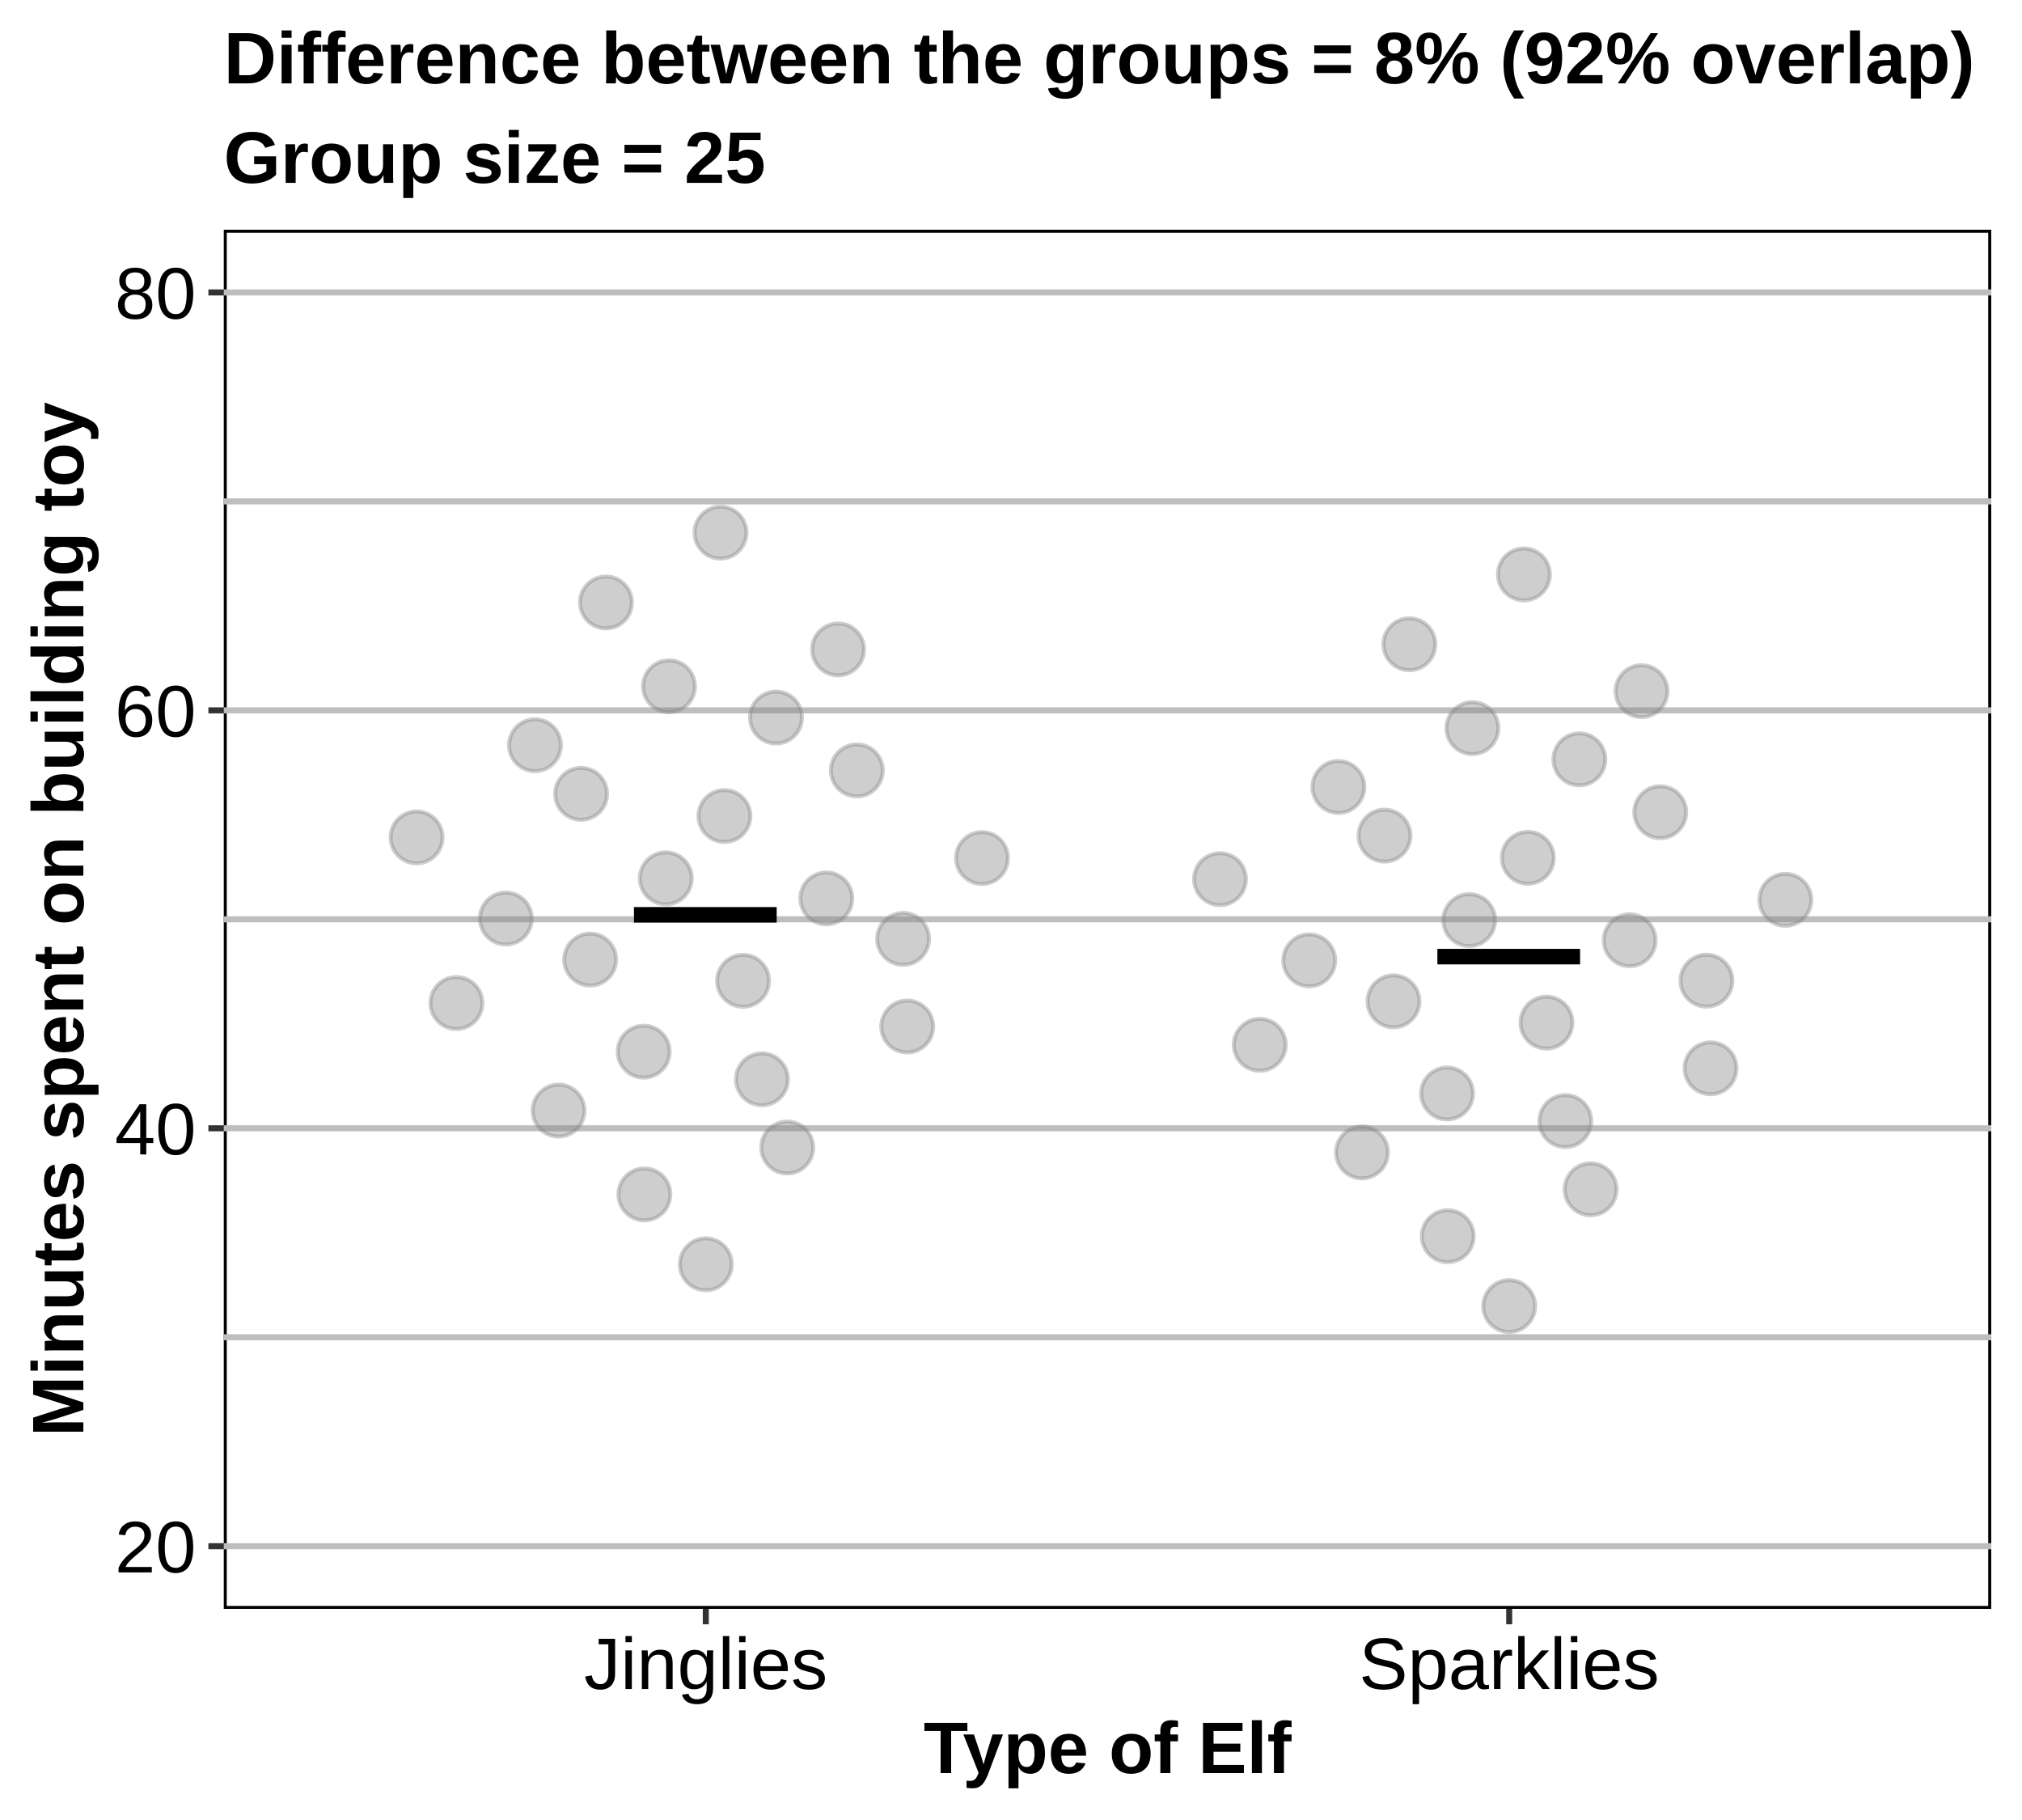
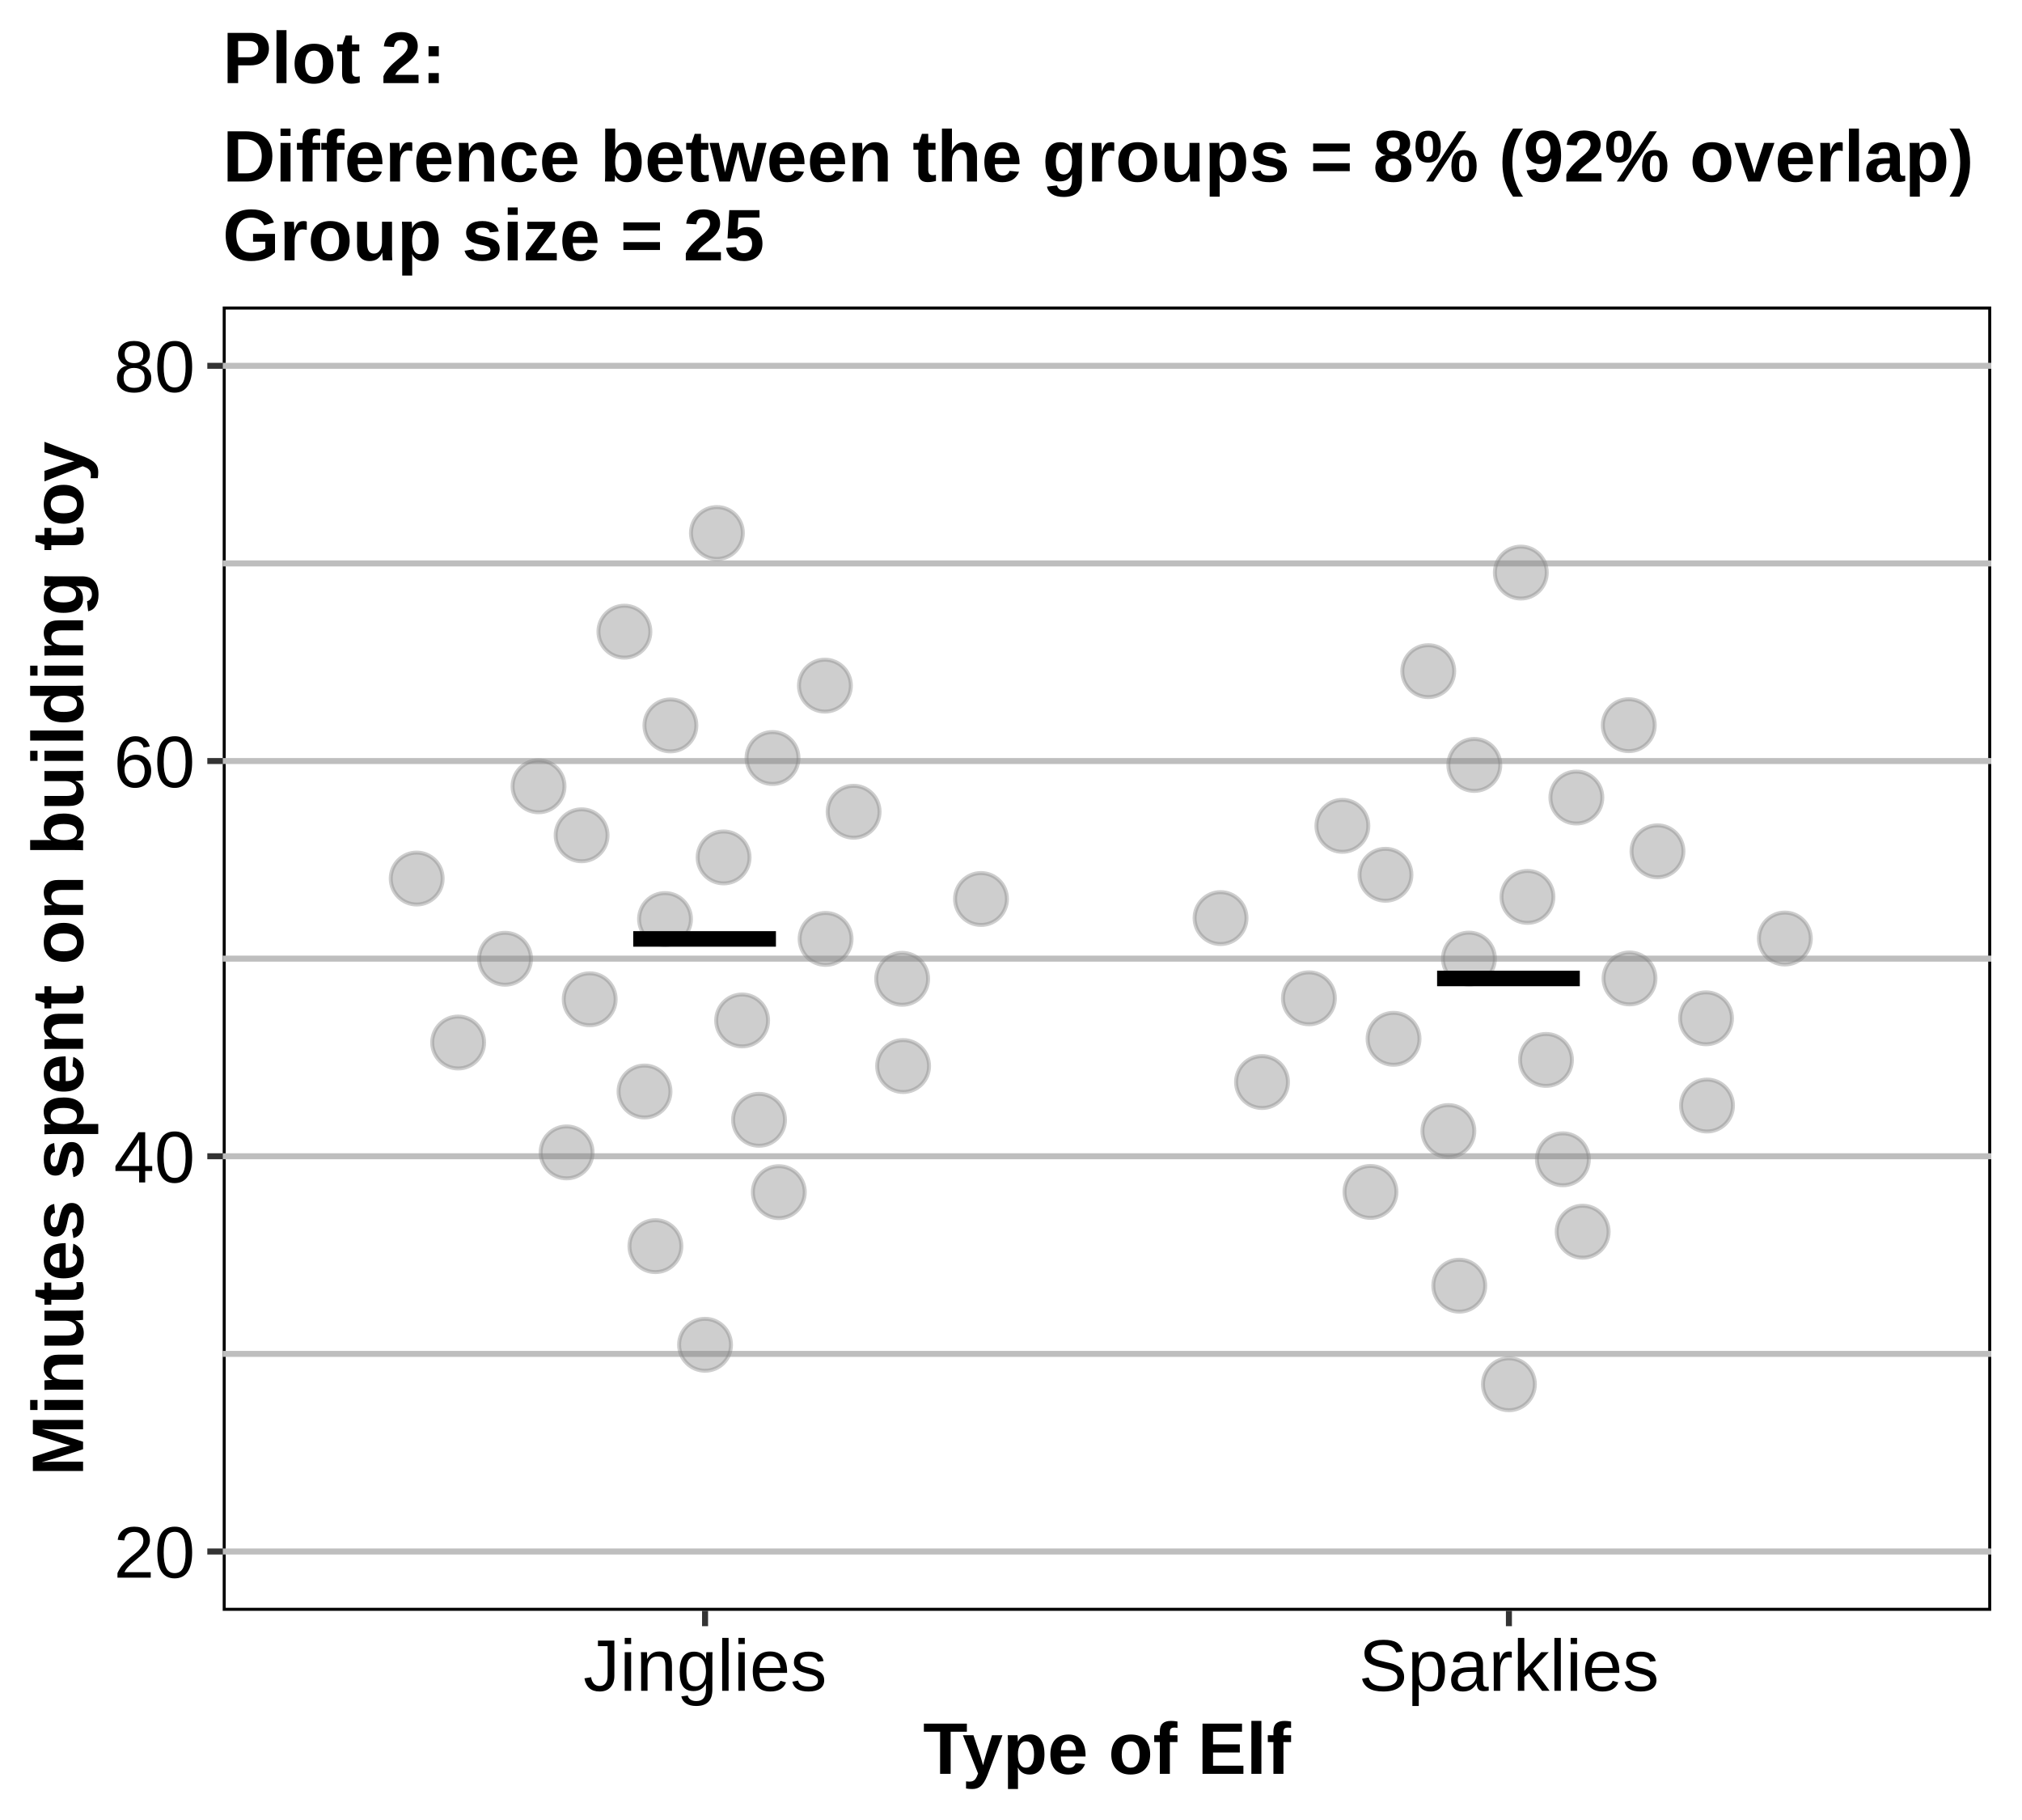
<svg xmlns="http://www.w3.org/2000/svg" class="svglite" width="360.00pt" height="324.00pt" viewBox="0 0 360.00 324.00">
  <defs>
    <style type="text/css">
    .svglite line, .svglite polyline, .svglite polygon, .svglite path, .svglite rect, .svglite circle {
      fill: none;
      stroke: #000000;
      stroke-linecap: round;
      stroke-linejoin: round;
      stroke-miterlimit: 10.00;
    }
+     .svglite text {
+       white-space: pre;
+     }
  </style>
  </defs>
  <rect width="100%" height="100%" style="stroke: none; fill: #FFFFFF;" />
  <defs>
    <clipPath id="cpMC4wMHwzNjAuMDB8MC4wMHwzMjQuMDA=">
      <rect x="0.00" y="0.00" width="360.00" height="324.00" />
    </clipPath>
  </defs>
  <g clip-path="url(#cpMC4wMHwzNjAuMDB8MC4wMHwzMjQuMDA=)">
-     <rect x="0" y="0.00" width="360.00" height="324.00" style="stroke-width: 1.07; stroke: #FFFFFF; fill: #FFFFFF;" />
+     <rect x="0.00" y="0.00" width="360.00" height="324.00" style="stroke-width: 1.07; stroke: #FFFFFF; fill: #FFFFFF;" />
  </g>
  <defs>
-     <clipPath id="cpMzkuODR8MzU0LjUyfDQwLjkwfDI4Ni40Mg==">
-       <rect x="39.84" y="40.90" width="314.68" height="245.52" />
+     <clipPath id="cpMzkuNjV8MzU0LjUyfDU0LjU3fDI4Ni43Ng==">
+       <rect x="39.65" y="54.57" width="314.87" height="232.19" />
    </clipPath>
  </defs>
-   <g clip-path="url(#cpMzkuODR8MzU0LjUyfDQwLjkwfDI4Ni40Mg==)">
-     <rect x="39.84" y="40.90" width="314.68" height="245.52" style="stroke-width: 1.07; fill: #FFFFFF;" />
-     <polyline points="39.84,238.06 354.52,238.06 " style="stroke-width: 1.07; stroke: #BEBEBE; stroke-linecap: butt;" />
-     <polyline points="39.84,163.66 354.52,163.66 " style="stroke-width: 1.07; stroke: #BEBEBE; stroke-linecap: butt;" />
-     <polyline points="39.84,89.26 354.52,89.26 " style="stroke-width: 1.07; stroke: #BEBEBE; stroke-linecap: butt;" />
-     <polyline points="39.84,275.26 354.52,275.26 " style="stroke-width: 1.07; stroke: #BEBEBE; stroke-linecap: butt;" />
-     <polyline points="39.84,200.86 354.52,200.86 " style="stroke-width: 1.07; stroke: #BEBEBE; stroke-linecap: butt;" />
-     <polyline points="39.84,126.46 354.52,126.46 " style="stroke-width: 1.07; stroke: #BEBEBE; stroke-linecap: butt;" />
-     <polyline points="39.84,52.06 354.52,52.06 " style="stroke-width: 1.07; stroke: #BEBEBE; stroke-linecap: butt;" />
-     <circle cx="125.66" cy="225.07" r="4.62" style="stroke-width: 0.71; stroke: #848484; stroke-opacity: 0.40; fill: #848484; fill-opacity: 0.40;" />
-     <circle cx="114.73" cy="212.63" r="4.62" style="stroke-width: 0.71; stroke: #848484; stroke-opacity: 0.40; fill: #848484; fill-opacity: 0.40;" />
-     <circle cx="140.16" cy="204.28" r="4.62" style="stroke-width: 0.71; stroke: #848484; stroke-opacity: 0.40; fill: #848484; fill-opacity: 0.40;" />
-     <circle cx="99.45" cy="197.71" r="4.62" style="stroke-width: 0.71; stroke: #848484; stroke-opacity: 0.40; fill: #848484; fill-opacity: 0.40;" />
-     <circle cx="135.66" cy="192.14" r="4.62" style="stroke-width: 0.71; stroke: #848484; stroke-opacity: 0.40; fill: #848484; fill-opacity: 0.40;" />
-     <circle cx="114.60" cy="187.22" r="4.62" style="stroke-width: 0.71; stroke: #848484; stroke-opacity: 0.40; fill: #848484; fill-opacity: 0.40;" />
-     <circle cx="161.52" cy="182.74" r="4.62" style="stroke-width: 0.71; stroke: #848484; stroke-opacity: 0.40; fill: #848484; fill-opacity: 0.40;" />
-     <circle cx="81.26" cy="178.56" r="4.62" style="stroke-width: 0.71; stroke: #848484; stroke-opacity: 0.40; fill: #848484; fill-opacity: 0.40;" />
-     <circle cx="132.30" cy="174.61" r="4.62" style="stroke-width: 0.71; stroke: #848484; stroke-opacity: 0.40; fill: #848484; fill-opacity: 0.40;" />
-     <circle cx="105.07" cy="170.82" r="4.62" style="stroke-width: 0.71; stroke: #848484; stroke-opacity: 0.40; fill: #848484; fill-opacity: 0.40;" />
-     <circle cx="160.79" cy="167.14" r="4.62" style="stroke-width: 0.71; stroke: #848484; stroke-opacity: 0.40; fill: #848484; fill-opacity: 0.40;" />
-     <circle cx="90.06" cy="163.52" r="4.62" style="stroke-width: 0.71; stroke: #848484; stroke-opacity: 0.40; fill: #848484; fill-opacity: 0.40;" />
-     <circle cx="147.12" cy="159.94" r="4.62" style="stroke-width: 0.71; stroke: #848484; stroke-opacity: 0.40; fill: #848484; fill-opacity: 0.40;" />
-     <circle cx="118.54" cy="156.36" r="4.62" style="stroke-width: 0.71; stroke: #848484; stroke-opacity: 0.40; fill: #848484; fill-opacity: 0.40;" />
-     <circle cx="174.84" cy="152.75" r="4.62" style="stroke-width: 0.71; stroke: #848484; stroke-opacity: 0.40; fill: #848484; fill-opacity: 0.40;" />
-     <circle cx="74.17" cy="149.07" r="4.62" style="stroke-width: 0.71; stroke: #848484; stroke-opacity: 0.40; fill: #848484; fill-opacity: 0.40;" />
-     <circle cx="128.98" cy="145.27" r="4.62" style="stroke-width: 0.71; stroke: #848484; stroke-opacity: 0.40; fill: #848484; fill-opacity: 0.40;" />
-     <circle cx="103.46" cy="141.32" r="4.62" style="stroke-width: 0.71; stroke: #848484; stroke-opacity: 0.40; fill: #848484; fill-opacity: 0.40;" />
-     <circle cx="152.55" cy="137.15" r="4.62" style="stroke-width: 0.71; stroke: #848484; stroke-opacity: 0.40; fill: #848484; fill-opacity: 0.40;" />
-     <circle cx="95.25" cy="132.66" r="4.62" style="stroke-width: 0.71; stroke: #848484; stroke-opacity: 0.40; fill: #848484; fill-opacity: 0.40;" />
-     <circle cx="138.16" cy="127.74" r="4.62" style="stroke-width: 0.71; stroke: #848484; stroke-opacity: 0.40; fill: #848484; fill-opacity: 0.40;" />
-     <circle cx="119.11" cy="122.18" r="4.62" style="stroke-width: 0.71; stroke: #848484; stroke-opacity: 0.40; fill: #848484; fill-opacity: 0.40;" />
-     <circle cx="149.22" cy="115.61" r="4.62" style="stroke-width: 0.71; stroke: #848484; stroke-opacity: 0.40; fill: #848484; fill-opacity: 0.40;" />
-     <circle cx="107.89" cy="107.25" r="4.62" style="stroke-width: 0.71; stroke: #848484; stroke-opacity: 0.40; fill: #848484; fill-opacity: 0.40;" />
-     <circle cx="128.28" cy="94.82" r="4.62" style="stroke-width: 0.71; stroke: #848484; stroke-opacity: 0.40; fill: #848484; fill-opacity: 0.40;" />
-     <circle cx="268.70" cy="232.51" r="4.62" style="stroke-width: 0.71; stroke: #848484; stroke-opacity: 0.40; fill: #848484; fill-opacity: 0.40;" />
-     <circle cx="257.76" cy="220.07" r="4.62" style="stroke-width: 0.71; stroke: #848484; stroke-opacity: 0.40; fill: #848484; fill-opacity: 0.40;" />
-     <circle cx="283.20" cy="211.72" r="4.62" style="stroke-width: 0.71; stroke: #848484; stroke-opacity: 0.40; fill: #848484; fill-opacity: 0.40;" />
-     <circle cx="242.49" cy="205.15" r="4.62" style="stroke-width: 0.71; stroke: #848484; stroke-opacity: 0.40; fill: #848484; fill-opacity: 0.40;" />
-     <circle cx="278.69" cy="199.58" r="4.62" style="stroke-width: 0.71; stroke: #848484; stroke-opacity: 0.40; fill: #848484; fill-opacity: 0.40;" />
-     <circle cx="257.64" cy="194.66" r="4.62" style="stroke-width: 0.71; stroke: #848484; stroke-opacity: 0.40; fill: #848484; fill-opacity: 0.40;" />
-     <circle cx="304.55" cy="190.18" r="4.62" style="stroke-width: 0.71; stroke: #848484; stroke-opacity: 0.40; fill: #848484; fill-opacity: 0.40;" />
-     <circle cx="224.29" cy="186.00" r="4.62" style="stroke-width: 0.71; stroke: #848484; stroke-opacity: 0.40; fill: #848484; fill-opacity: 0.40;" />
-     <circle cx="275.34" cy="182.05" r="4.62" style="stroke-width: 0.71; stroke: #848484; stroke-opacity: 0.40; fill: #848484; fill-opacity: 0.40;" />
-     <circle cx="248.10" cy="178.26" r="4.62" style="stroke-width: 0.71; stroke: #848484; stroke-opacity: 0.40; fill: #848484; fill-opacity: 0.40;" />
-     <circle cx="303.82" cy="174.58" r="4.62" style="stroke-width: 0.71; stroke: #848484; stroke-opacity: 0.40; fill: #848484; fill-opacity: 0.40;" />
-     <circle cx="233.10" cy="170.96" r="4.62" style="stroke-width: 0.71; stroke: #848484; stroke-opacity: 0.40; fill: #848484; fill-opacity: 0.40;" />
-     <circle cx="290.15" cy="167.38" r="4.62" style="stroke-width: 0.71; stroke: #848484; stroke-opacity: 0.40; fill: #848484; fill-opacity: 0.40;" />
-     <circle cx="261.58" cy="163.80" r="4.62" style="stroke-width: 0.71; stroke: #848484; stroke-opacity: 0.40; fill: #848484; fill-opacity: 0.40;" />
-     <circle cx="317.87" cy="160.19" r="4.62" style="stroke-width: 0.71; stroke: #848484; stroke-opacity: 0.40; fill: #848484; fill-opacity: 0.40;" />
-     <circle cx="217.21" cy="156.51" r="4.62" style="stroke-width: 0.71; stroke: #848484; stroke-opacity: 0.40; fill: #848484; fill-opacity: 0.40;" />
-     <circle cx="272.02" cy="152.71" r="4.62" style="stroke-width: 0.71; stroke: #848484; stroke-opacity: 0.40; fill: #848484; fill-opacity: 0.40;" />
-     <circle cx="246.50" cy="148.76" r="4.62" style="stroke-width: 0.71; stroke: #848484; stroke-opacity: 0.40; fill: #848484; fill-opacity: 0.40;" />
-     <circle cx="295.59" cy="144.59" r="4.62" style="stroke-width: 0.71; stroke: #848484; stroke-opacity: 0.40; fill: #848484; fill-opacity: 0.40;" />
-     <circle cx="238.29" cy="140.10" r="4.62" style="stroke-width: 0.71; stroke: #848484; stroke-opacity: 0.40; fill: #848484; fill-opacity: 0.40;" />
-     <circle cx="281.19" cy="135.18" r="4.62" style="stroke-width: 0.71; stroke: #848484; stroke-opacity: 0.40; fill: #848484; fill-opacity: 0.40;" />
-     <circle cx="262.15" cy="129.62" r="4.62" style="stroke-width: 0.71; stroke: #848484; stroke-opacity: 0.40; fill: #848484; fill-opacity: 0.40;" />
-     <circle cx="292.26" cy="123.05" r="4.62" style="stroke-width: 0.71; stroke: #848484; stroke-opacity: 0.40; fill: #848484; fill-opacity: 0.40;" />
-     <circle cx="250.93" cy="114.69" r="4.62" style="stroke-width: 0.71; stroke: #848484; stroke-opacity: 0.40; fill: #848484; fill-opacity: 0.40;" />
-     <circle cx="271.32" cy="102.26" r="4.62" style="stroke-width: 0.71; stroke: #848484; stroke-opacity: 0.40; fill: #848484; fill-opacity: 0.40;" />
-     <text x="125.66" y="155.57" text-anchor="middle" style="font-size: 43.62px; font-family: Arial;" textLength="24.26px" lengthAdjust="spacingAndGlyphs">_</text>
-     <text x="268.70" y="163.01" text-anchor="middle" style="font-size: 43.62px; font-family: Arial;" textLength="24.26px" lengthAdjust="spacingAndGlyphs">_</text>
+   <g clip-path="url(#cpMzkuNjV8MzU0LjUyfDU0LjU3fDI4Ni43Ng==)">
+     <rect x="39.65" y="54.57" width="314.87" height="232.19" style="stroke-width: 1.07; fill: #FFFFFF;" />
+     <polyline points="39.65,241.02 354.52,241.02 " style="stroke-width: 1.07; stroke: #BEBEBE; stroke-linecap: butt;" />
+     <polyline points="39.65,170.66 354.52,170.66 " style="stroke-width: 1.07; stroke: #BEBEBE; stroke-linecap: butt;" />
+     <polyline points="39.65,100.30 354.52,100.30 " style="stroke-width: 1.07; stroke: #BEBEBE; stroke-linecap: butt;" />
+     <polyline points="39.65,276.20 354.52,276.20 " style="stroke-width: 1.07; stroke: #BEBEBE; stroke-linecap: butt;" />
+     <polyline points="39.65,205.84 354.52,205.84 " style="stroke-width: 1.07; stroke: #BEBEBE; stroke-linecap: butt;" />
+     <polyline points="39.65,135.48 354.52,135.48 " style="stroke-width: 1.07; stroke: #BEBEBE; stroke-linecap: butt;" />
+     <polyline points="39.65,65.12 354.52,65.12 " style="stroke-width: 1.07; stroke: #BEBEBE; stroke-linecap: butt;" />
+     <circle cx="125.53" cy="239.40" r="4.62" style="stroke-width: 0.71; stroke: #848484; stroke-opacity: 0.40; fill: #848484; fill-opacity: 0.40;" />
+     <circle cx="116.69" cy="221.84" r="4.62" style="stroke-width: 0.71; stroke: #848484; stroke-opacity: 0.40; fill: #848484; fill-opacity: 0.40;" />
+     <circle cx="138.66" cy="212.23" r="4.62" style="stroke-width: 0.71; stroke: #848484; stroke-opacity: 0.40; fill: #848484; fill-opacity: 0.40;" />
+     <circle cx="100.88" cy="205.15" r="4.62" style="stroke-width: 0.71; stroke: #848484; stroke-opacity: 0.40; fill: #848484; fill-opacity: 0.40;" />
+     <circle cx="135.14" cy="199.35" r="4.62" style="stroke-width: 0.71; stroke: #848484; stroke-opacity: 0.40; fill: #848484; fill-opacity: 0.40;" />
+     <circle cx="114.75" cy="194.31" r="4.62" style="stroke-width: 0.71; stroke: #848484; stroke-opacity: 0.40; fill: #848484; fill-opacity: 0.40;" />
+     <circle cx="160.79" cy="189.78" r="4.62" style="stroke-width: 0.71; stroke: #848484; stroke-opacity: 0.40; fill: #848484; fill-opacity: 0.40;" />
+     <circle cx="81.57" cy="185.59" r="4.62" style="stroke-width: 0.71; stroke: #848484; stroke-opacity: 0.40; fill: #848484; fill-opacity: 0.40;" />
+     <circle cx="132.13" cy="181.66" r="4.62" style="stroke-width: 0.71; stroke: #848484; stroke-opacity: 0.40; fill: #848484; fill-opacity: 0.40;" />
+     <circle cx="104.99" cy="177.89" r="4.62" style="stroke-width: 0.71; stroke: #848484; stroke-opacity: 0.40; fill: #848484; fill-opacity: 0.40;" />
+     <circle cx="160.62" cy="174.25" r="4.62" style="stroke-width: 0.71; stroke: #848484; stroke-opacity: 0.40; fill: #848484; fill-opacity: 0.40;" />
+     <circle cx="89.92" cy="170.68" r="4.62" style="stroke-width: 0.71; stroke: #848484; stroke-opacity: 0.40; fill: #848484; fill-opacity: 0.40;" />
+     <circle cx="146.99" cy="167.15" r="4.62" style="stroke-width: 0.71; stroke: #848484; stroke-opacity: 0.40; fill: #848484; fill-opacity: 0.40;" />
+     <circle cx="118.40" cy="163.61" r="4.62" style="stroke-width: 0.71; stroke: #848484; stroke-opacity: 0.40; fill: #848484; fill-opacity: 0.40;" />
+     <circle cx="174.66" cy="160.04" r="4.62" style="stroke-width: 0.71; stroke: #848484; stroke-opacity: 0.40; fill: #848484; fill-opacity: 0.40;" />
+     <circle cx="74.19" cy="156.40" r="4.62" style="stroke-width: 0.71; stroke: #848484; stroke-opacity: 0.40; fill: #848484; fill-opacity: 0.40;" />
+     <circle cx="128.83" cy="152.64" r="4.62" style="stroke-width: 0.71; stroke: #848484; stroke-opacity: 0.40; fill: #848484; fill-opacity: 0.40;" />
+     <circle cx="103.55" cy="148.70" r="4.62" style="stroke-width: 0.71; stroke: #848484; stroke-opacity: 0.40; fill: #848484; fill-opacity: 0.40;" />
+     <circle cx="151.98" cy="144.51" r="4.62" style="stroke-width: 0.71; stroke: #848484; stroke-opacity: 0.40; fill: #848484; fill-opacity: 0.40;" />
+     <circle cx="95.88" cy="139.98" r="4.62" style="stroke-width: 0.71; stroke: #848484; stroke-opacity: 0.40; fill: #848484; fill-opacity: 0.40;" />
+     <circle cx="137.54" cy="134.94" r="4.62" style="stroke-width: 0.71; stroke: #848484; stroke-opacity: 0.40; fill: #848484; fill-opacity: 0.40;" />
+     <circle cx="119.36" cy="129.14" r="4.62" style="stroke-width: 0.71; stroke: #848484; stroke-opacity: 0.40; fill: #848484; fill-opacity: 0.40;" />
+     <circle cx="146.87" cy="122.06" r="4.62" style="stroke-width: 0.71; stroke: #848484; stroke-opacity: 0.40; fill: #848484; fill-opacity: 0.40;" />
+     <circle cx="111.17" cy="112.45" r="4.62" style="stroke-width: 0.71; stroke: #848484; stroke-opacity: 0.40; fill: #848484; fill-opacity: 0.40;" />
+     <circle cx="127.64" cy="94.89" r="4.62" style="stroke-width: 0.71; stroke: #848484; stroke-opacity: 0.40; fill: #848484; fill-opacity: 0.40;" />
+     <circle cx="268.65" cy="246.43" r="4.62" style="stroke-width: 0.71; stroke: #848484; stroke-opacity: 0.40; fill: #848484; fill-opacity: 0.40;" />
+     <circle cx="259.81" cy="228.88" r="4.62" style="stroke-width: 0.71; stroke: #848484; stroke-opacity: 0.40; fill: #848484; fill-opacity: 0.40;" />
+     <circle cx="281.78" cy="219.27" r="4.62" style="stroke-width: 0.71; stroke: #848484; stroke-opacity: 0.40; fill: #848484; fill-opacity: 0.40;" />
+     <circle cx="244.00" cy="212.19" r="4.62" style="stroke-width: 0.71; stroke: #848484; stroke-opacity: 0.40; fill: #848484; fill-opacity: 0.40;" />
+     <circle cx="278.26" cy="206.38" r="4.62" style="stroke-width: 0.71; stroke: #848484; stroke-opacity: 0.40; fill: #848484; fill-opacity: 0.40;" />
+     <circle cx="257.87" cy="201.35" r="4.62" style="stroke-width: 0.71; stroke: #848484; stroke-opacity: 0.40; fill: #848484; fill-opacity: 0.40;" />
+     <circle cx="303.92" cy="196.81" r="4.62" style="stroke-width: 0.71; stroke: #848484; stroke-opacity: 0.40; fill: #848484; fill-opacity: 0.40;" />
+     <circle cx="224.69" cy="192.63" r="4.62" style="stroke-width: 0.71; stroke: #848484; stroke-opacity: 0.40; fill: #848484; fill-opacity: 0.40;" />
+     <circle cx="275.25" cy="188.69" r="4.62" style="stroke-width: 0.71; stroke: #848484; stroke-opacity: 0.40; fill: #848484; fill-opacity: 0.40;" />
+     <circle cx="248.11" cy="184.93" r="4.62" style="stroke-width: 0.71; stroke: #848484; stroke-opacity: 0.40; fill: #848484; fill-opacity: 0.40;" />
+     <circle cx="303.74" cy="181.28" r="4.62" style="stroke-width: 0.71; stroke: #848484; stroke-opacity: 0.40; fill: #848484; fill-opacity: 0.40;" />
+     <circle cx="233.04" cy="177.72" r="4.62" style="stroke-width: 0.71; stroke: #848484; stroke-opacity: 0.40; fill: #848484; fill-opacity: 0.40;" />
+     <circle cx="290.12" cy="174.18" r="4.62" style="stroke-width: 0.71; stroke: #848484; stroke-opacity: 0.40; fill: #848484; fill-opacity: 0.40;" />
+     <circle cx="261.53" cy="170.65" r="4.62" style="stroke-width: 0.71; stroke: #848484; stroke-opacity: 0.40; fill: #848484; fill-opacity: 0.40;" />
+     <circle cx="317.78" cy="167.08" r="4.62" style="stroke-width: 0.71; stroke: #848484; stroke-opacity: 0.40; fill: #848484; fill-opacity: 0.40;" />
+     <circle cx="217.31" cy="163.44" r="4.62" style="stroke-width: 0.71; stroke: #848484; stroke-opacity: 0.40; fill: #848484; fill-opacity: 0.40;" />
+     <circle cx="271.95" cy="159.67" r="4.62" style="stroke-width: 0.71; stroke: #848484; stroke-opacity: 0.40; fill: #848484; fill-opacity: 0.40;" />
+     <circle cx="246.67" cy="155.73" r="4.62" style="stroke-width: 0.71; stroke: #848484; stroke-opacity: 0.40; fill: #848484; fill-opacity: 0.40;" />
+     <circle cx="295.10" cy="151.55" r="4.62" style="stroke-width: 0.71; stroke: #848484; stroke-opacity: 0.40; fill: #848484; fill-opacity: 0.40;" />
+     <circle cx="239.00" cy="147.02" r="4.62" style="stroke-width: 0.71; stroke: #848484; stroke-opacity: 0.40; fill: #848484; fill-opacity: 0.40;" />
+     <circle cx="280.66" cy="141.98" r="4.62" style="stroke-width: 0.71; stroke: #848484; stroke-opacity: 0.40; fill: #848484; fill-opacity: 0.40;" />
+     <circle cx="262.49" cy="136.18" r="4.62" style="stroke-width: 0.71; stroke: #848484; stroke-opacity: 0.40; fill: #848484; fill-opacity: 0.40;" />
+     <circle cx="289.99" cy="129.10" r="4.62" style="stroke-width: 0.71; stroke: #848484; stroke-opacity: 0.40; fill: #848484; fill-opacity: 0.40;" />
+     <circle cx="254.29" cy="119.48" r="4.62" style="stroke-width: 0.71; stroke: #848484; stroke-opacity: 0.40; fill: #848484; fill-opacity: 0.40;" />
+     <circle cx="270.77" cy="101.93" r="4.62" style="stroke-width: 0.71; stroke: #848484; stroke-opacity: 0.40; fill: #848484; fill-opacity: 0.40;" />
+     <text x="125.53" y="159.86" text-anchor="middle" style="font-size: 43.62px; font-family: &quot;Arial&quot;;" textLength="24.26px" lengthAdjust="spacingAndGlyphs">_</text>
+     <text x="268.65" y="166.90" text-anchor="middle" style="font-size: 43.62px; font-family: &quot;Arial&quot;;" textLength="24.26px" lengthAdjust="spacingAndGlyphs">_</text>
  </g>
  <g clip-path="url(#cpMC4wMHwzNjAuMDB8MC4wMHwzMjQuMDA=)">
-     <text x="34.91" y="279.92" text-anchor="end" style="font-size: 13.00px; font-family: Arial;" textLength="14.46px" lengthAdjust="spacingAndGlyphs">20</text>
-     <text x="34.91" y="205.52" text-anchor="end" style="font-size: 13.00px; font-family: Arial;" textLength="14.46px" lengthAdjust="spacingAndGlyphs">40</text>
-     <text x="34.91" y="131.12" text-anchor="end" style="font-size: 13.00px; font-family: Arial;" textLength="14.46px" lengthAdjust="spacingAndGlyphs">60</text>
-     <text x="34.91" y="56.73" text-anchor="end" style="font-size: 13.00px; font-family: Arial;" textLength="14.46px" lengthAdjust="spacingAndGlyphs">80</text>
-     <polyline points="37.10,275.26 39.84,275.26 " style="stroke-width: 1.07; stroke: #333333; stroke-linecap: butt;" />
-     <polyline points="37.10,200.86 39.84,200.86 " style="stroke-width: 1.07; stroke: #333333; stroke-linecap: butt;" />
-     <polyline points="37.10,126.46 39.84,126.46 " style="stroke-width: 1.07; stroke: #333333; stroke-linecap: butt;" />
-     <polyline points="37.10,52.06 39.84,52.06 " style="stroke-width: 1.07; stroke: #333333; stroke-linecap: butt;" />
-     <polyline points="125.66,289.16 125.66,286.42 " style="stroke-width: 1.07; stroke: #333333; stroke-linecap: butt;" />
-     <polyline points="268.70,289.16 268.70,286.42 " style="stroke-width: 1.07; stroke: #333333; stroke-linecap: butt;" />
-     <text x="125.66" y="300.68" text-anchor="middle" style="font-size: 13.00px; font-family: Arial;" textLength="43.35px" lengthAdjust="spacingAndGlyphs">Jinglies</text>
-     <text x="268.70" y="300.68" text-anchor="middle" style="font-size: 13.00px; font-family: Arial;" textLength="53.46px" lengthAdjust="spacingAndGlyphs">Sparklies</text>
-     <text x="197.18" y="315.65" text-anchor="middle" style="font-size: 13.00px; font-weight: bold; font-family: Arial;" textLength="66.46px" lengthAdjust="spacingAndGlyphs">Type of Elf</text>
-     <text transform="translate(14.84,163.66) rotate(-90)" text-anchor="middle" style="font-size: 13.00px; font-weight: bold; font-family: Arial;" textLength="184.17px" lengthAdjust="spacingAndGlyphs">Minutes spent on building toy</text>
-     <text x="39.84" y="32.55" style="font-size: 13.00px; font-weight: bold; font-family: Arial;" textLength="96.47px" lengthAdjust="spacingAndGlyphs">Group size = 25</text>
-     <text x="39.84" y="14.84" style="font-size: 13.00px; font-weight: bold; font-family: Arial;" textLength="311.75px" lengthAdjust="spacingAndGlyphs">Difference between the groups = 8% (92% overlap)</text>
+     <text x="34.72" y="280.86" text-anchor="end" style="font-size: 13.00px; font-family: &quot;Arial&quot;;" textLength="14.46px" lengthAdjust="spacingAndGlyphs">20</text>
+     <text x="34.72" y="210.50" text-anchor="end" style="font-size: 13.00px; font-family: &quot;Arial&quot;;" textLength="14.46px" lengthAdjust="spacingAndGlyphs">40</text>
+     <text x="34.72" y="140.14" text-anchor="end" style="font-size: 13.00px; font-family: &quot;Arial&quot;;" textLength="14.46px" lengthAdjust="spacingAndGlyphs">60</text>
+     <text x="34.72" y="69.78" text-anchor="end" style="font-size: 13.00px; font-family: &quot;Arial&quot;;" textLength="14.46px" lengthAdjust="spacingAndGlyphs">80</text>
+     <polyline points="36.91,276.20 39.65,276.20 " style="stroke-width: 1.07; stroke: #333333; stroke-linecap: butt;" />
+     <polyline points="36.91,205.84 39.65,205.84 " style="stroke-width: 1.07; stroke: #333333; stroke-linecap: butt;" />
+     <polyline points="36.91,135.48 39.65,135.48 " style="stroke-width: 1.07; stroke: #333333; stroke-linecap: butt;" />
+     <polyline points="36.91,65.12 39.65,65.12 " style="stroke-width: 1.07; stroke: #333333; stroke-linecap: butt;" />
+     <polyline points="125.53,289.50 125.53,286.76 " style="stroke-width: 1.07; stroke: #333333; stroke-linecap: butt;" />
+     <polyline points="268.65,289.50 268.65,286.76 " style="stroke-width: 1.07; stroke: #333333; stroke-linecap: butt;" />
+     <text x="125.53" y="301.00" text-anchor="middle" style="font-size: 13.00px; font-family: &quot;Arial&quot;;" textLength="43.35px" lengthAdjust="spacingAndGlyphs">Jinglies</text>
+     <text x="268.65" y="301.00" text-anchor="middle" style="font-size: 13.00px; font-family: &quot;Arial&quot;;" textLength="53.47px" lengthAdjust="spacingAndGlyphs">Sparklies</text>
+     <text x="197.09" y="315.78" text-anchor="middle" style="font-size: 13.00px; font-weight: bold; font-family: &quot;Arial&quot;;" textLength="65.49px" lengthAdjust="spacingAndGlyphs">Type of Elf</text>
+     <text transform="translate(14.79,170.66) rotate(-90)" text-anchor="middle" style="font-size: 13.00px; font-weight: bold; font-family: &quot;Arial&quot;;" textLength="184.17px" lengthAdjust="spacingAndGlyphs">Minutes spent on building toy</text>
+     <text x="39.65" y="32.31" style="font-size: 13.00px; font-weight: bold; font-family: &quot;Arial&quot;;" textLength="311.75px" lengthAdjust="spacingAndGlyphs">Difference between the groups = 8% (92% overlap)</text>
+     <text x="39.65" y="46.35" style="font-size: 13.00px; font-weight: bold; font-family: &quot;Arial&quot;;" textLength="96.47px" lengthAdjust="spacingAndGlyphs">Group size = 25</text>
+     <text x="39.65" y="14.79" style="font-size: 13.00px; font-weight: bold; font-family: &quot;Arial&quot;;" textLength="39.73px" lengthAdjust="spacingAndGlyphs">Plot 2:</text>
  </g>
</svg>
